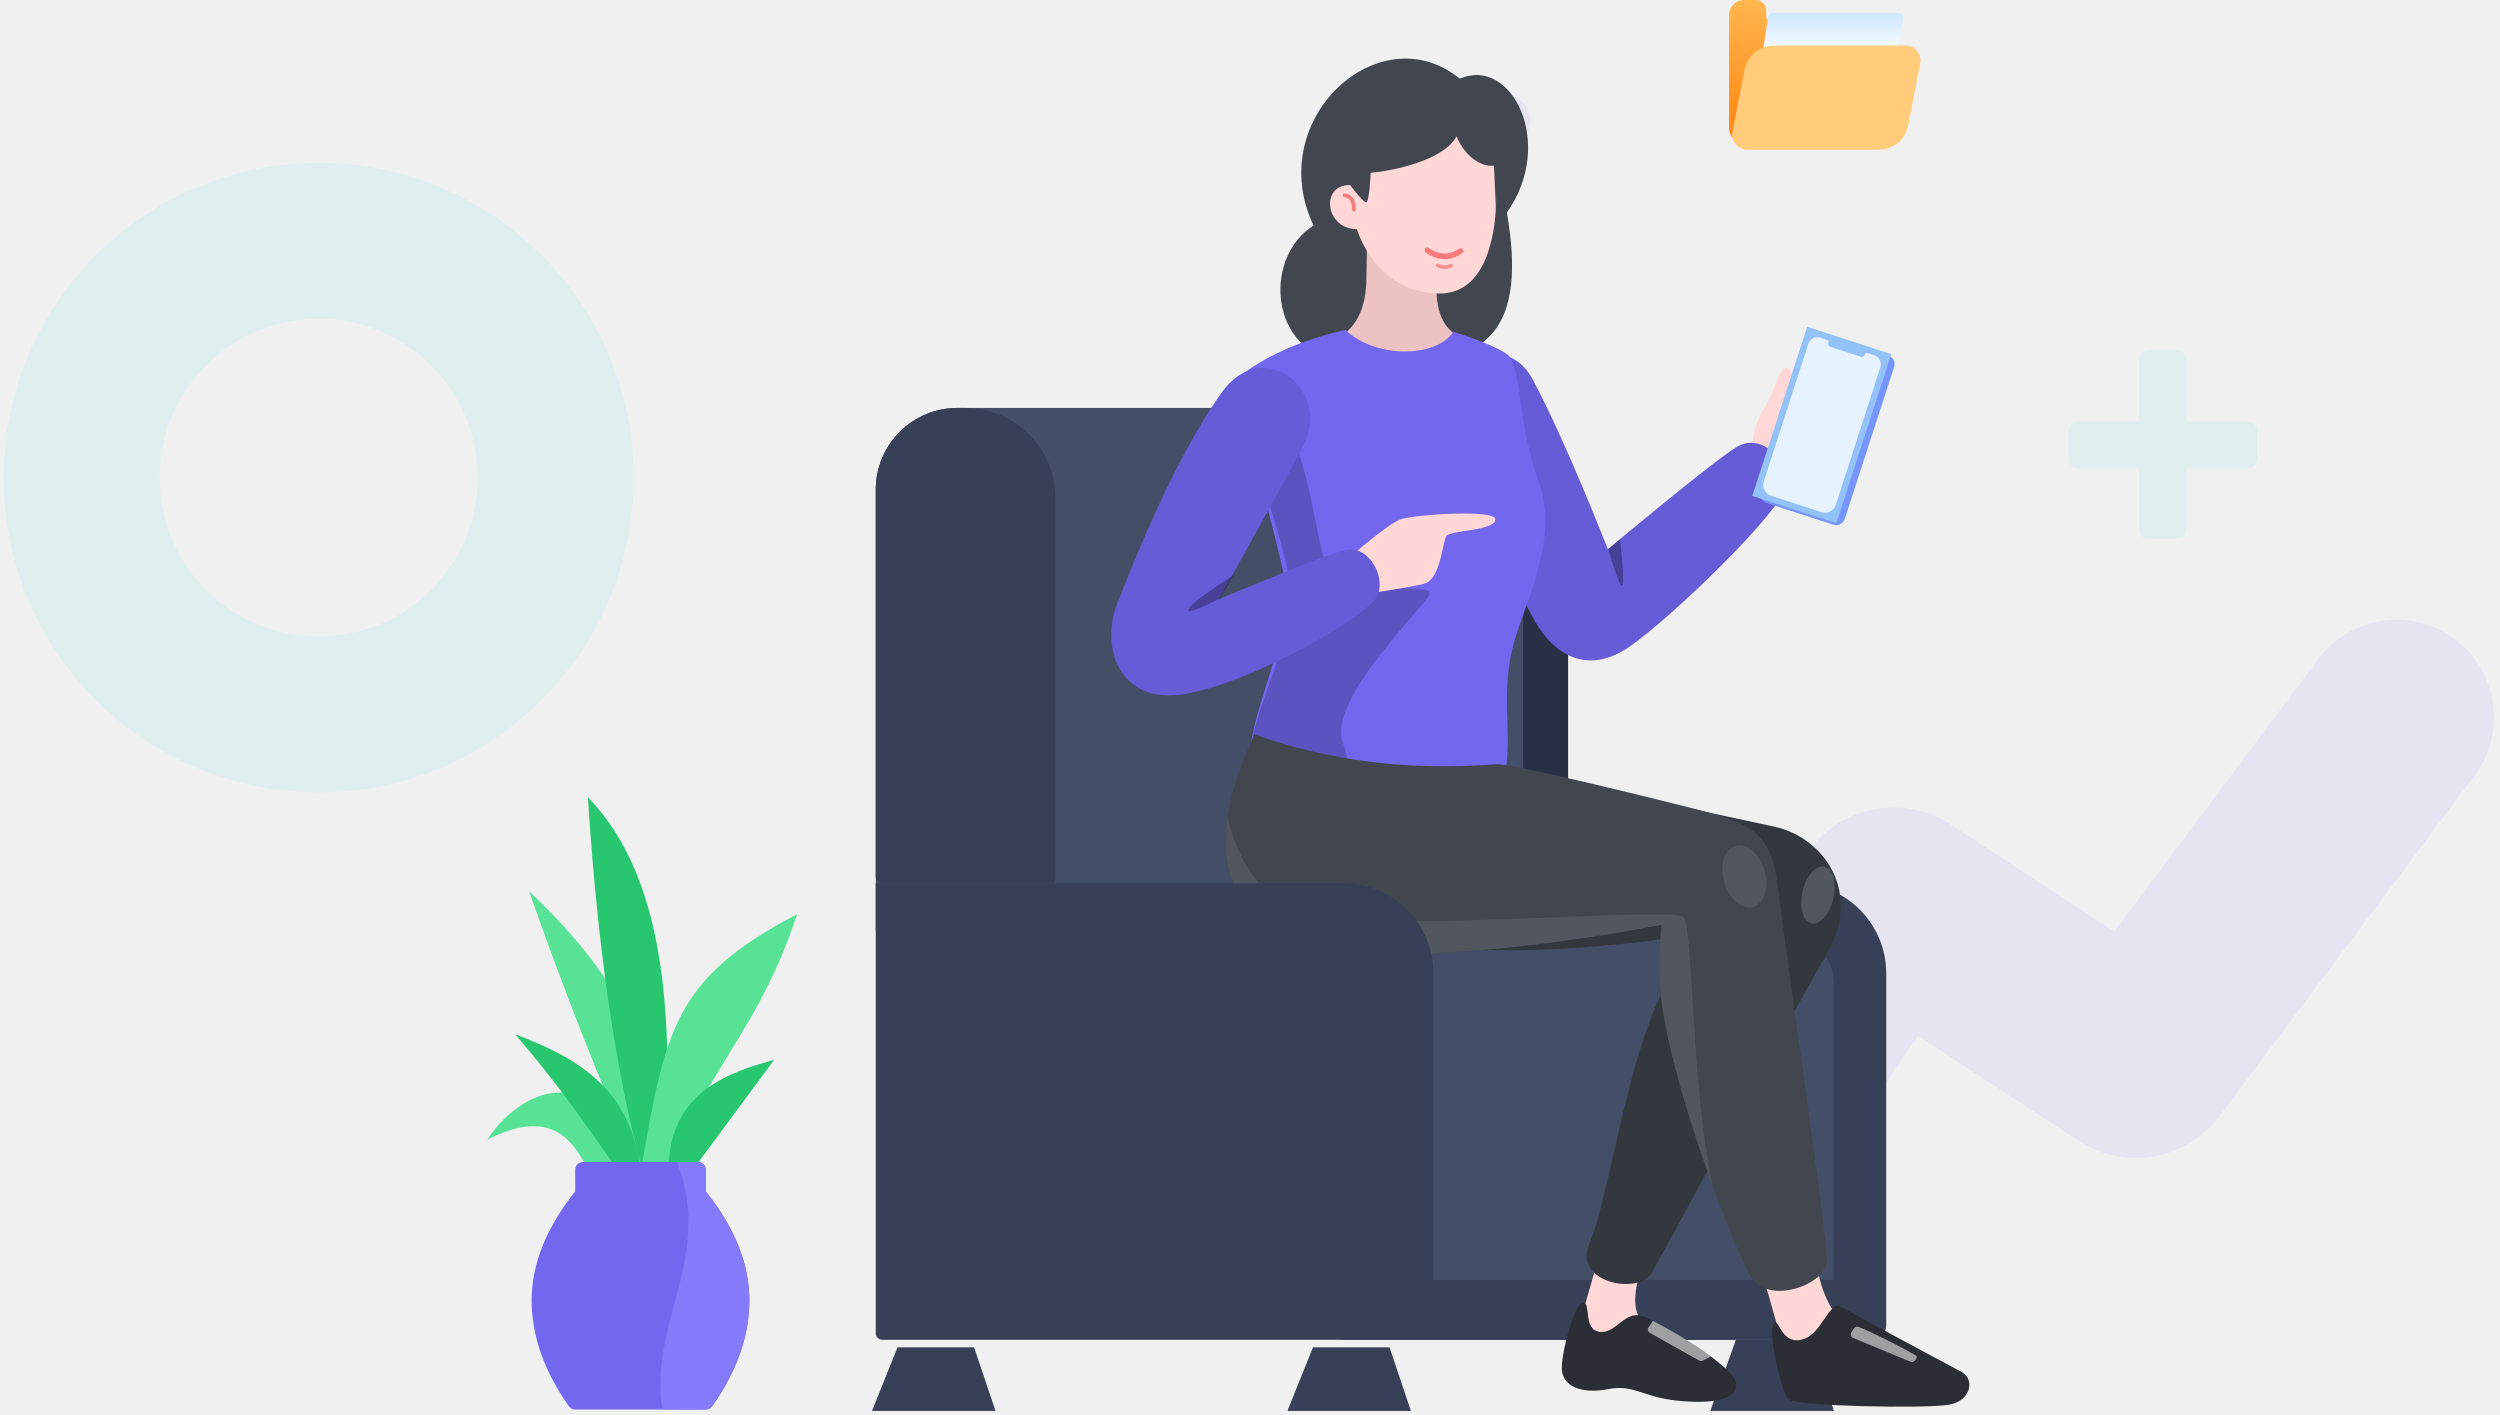
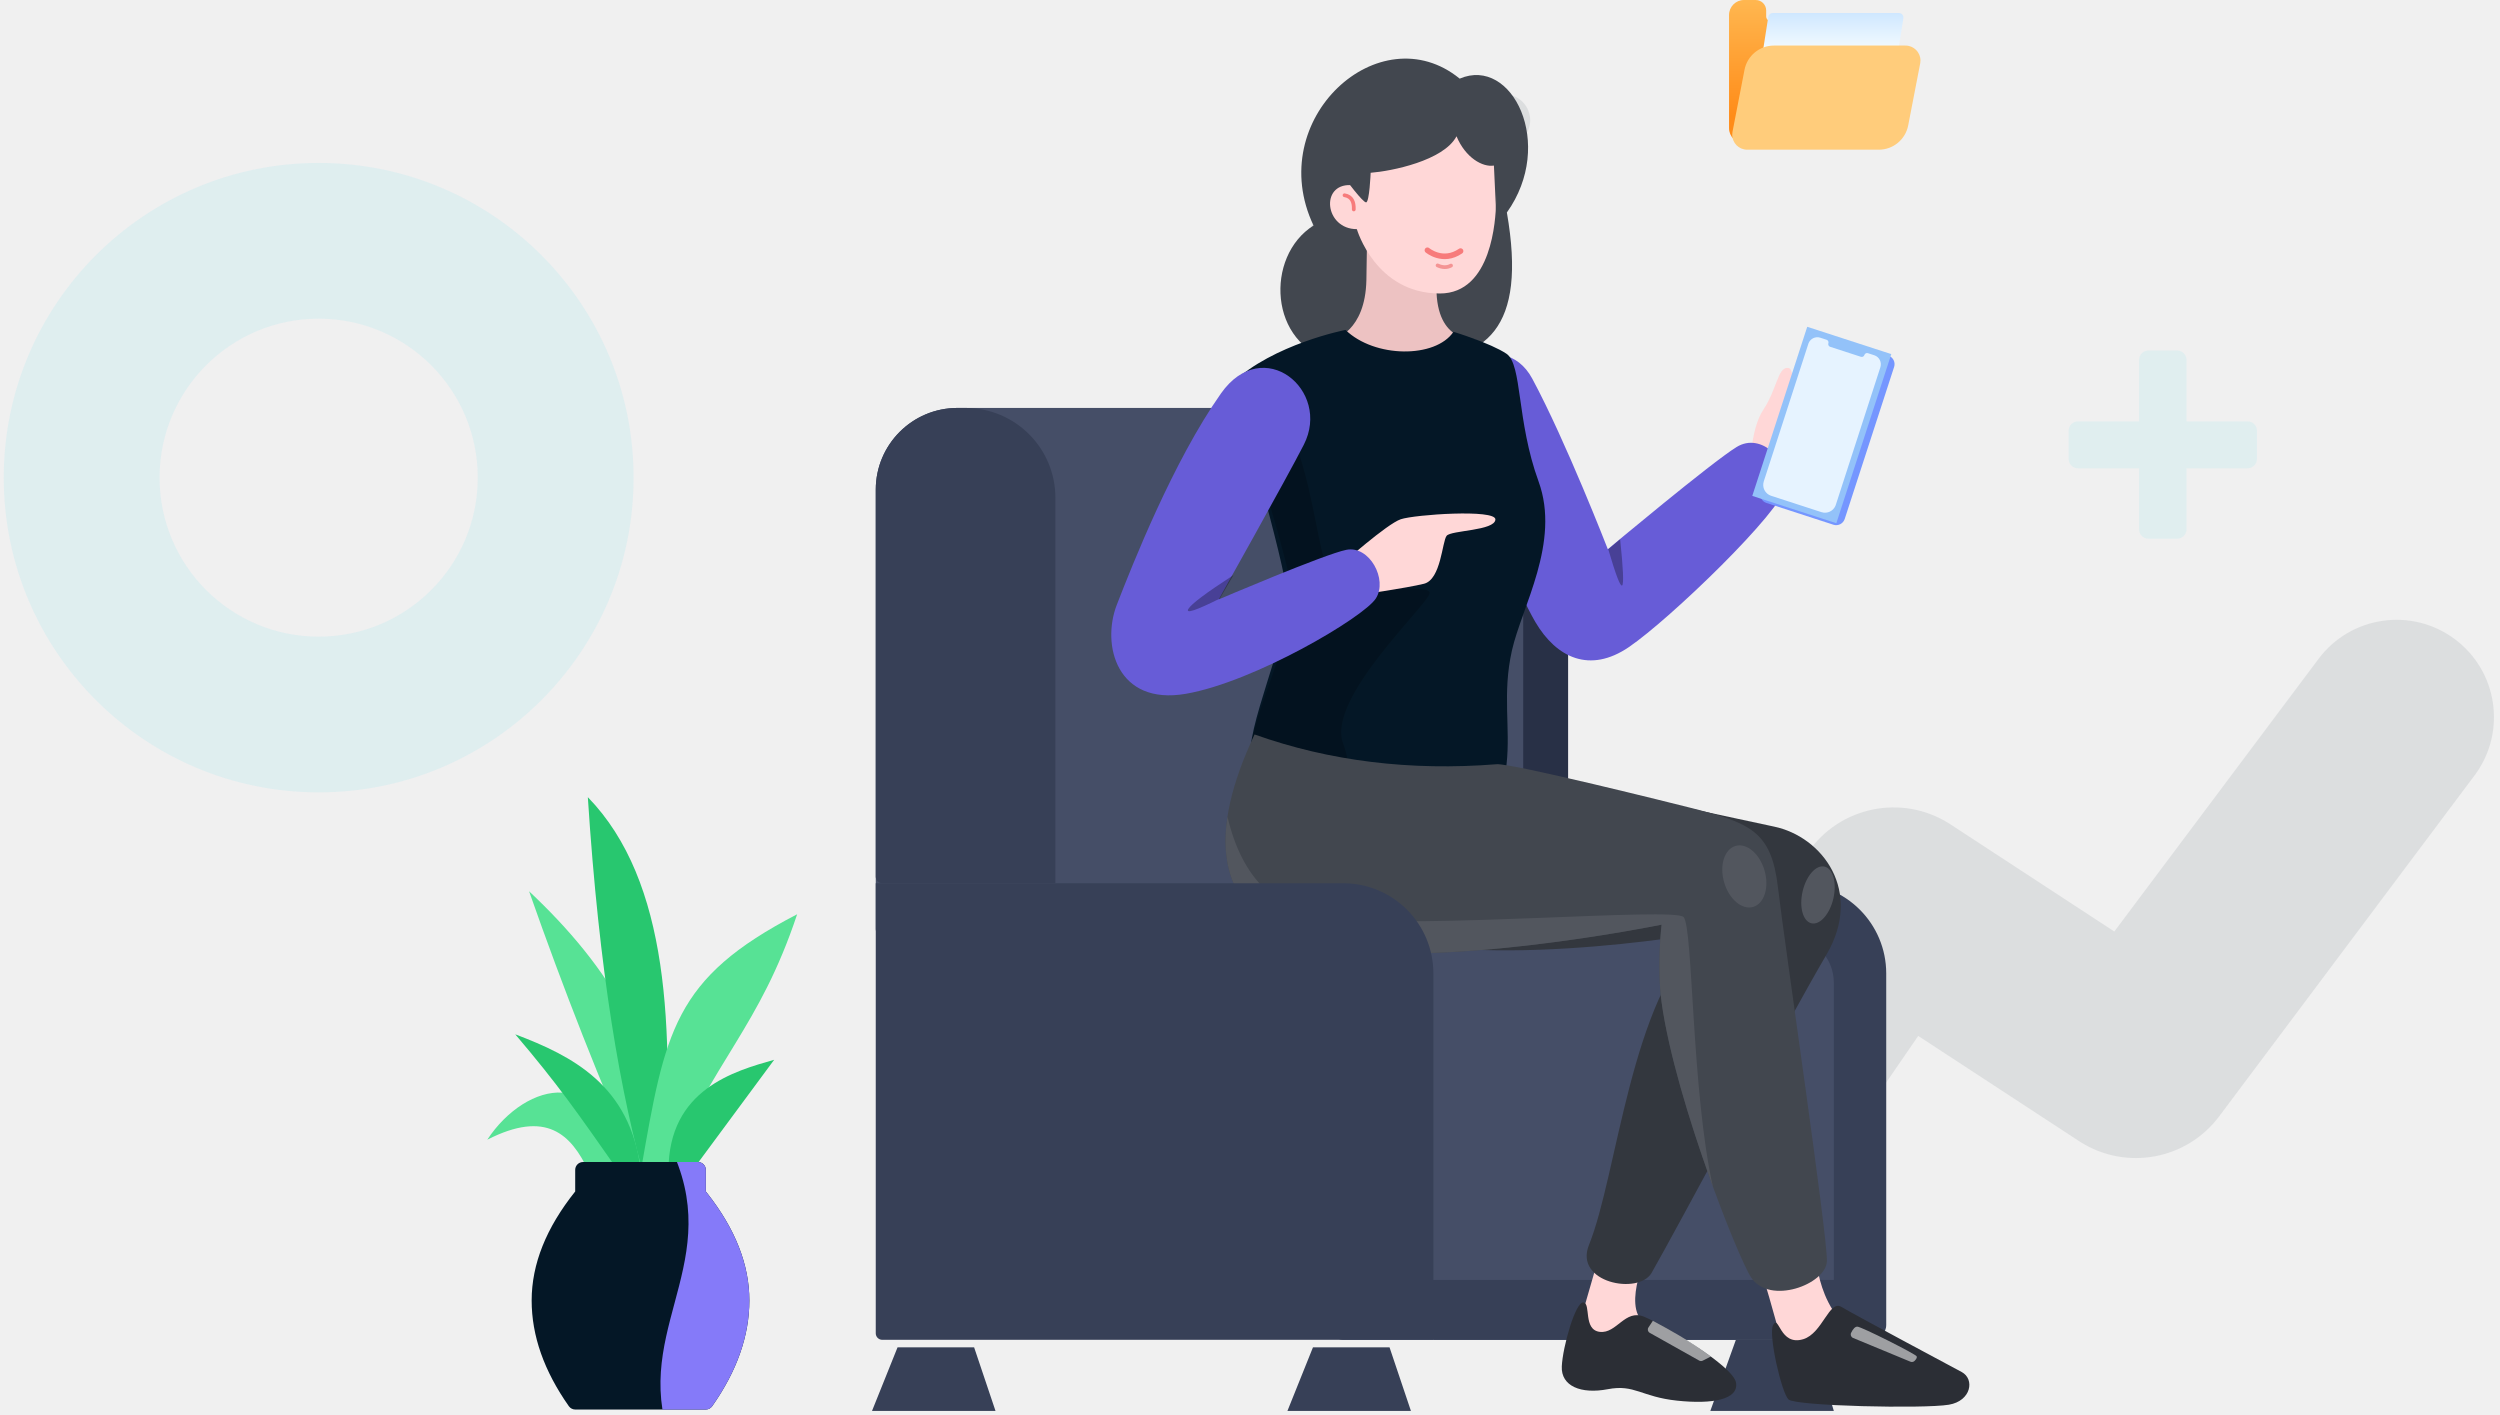
<svg xmlns="http://www.w3.org/2000/svg" xmlns:xlink="http://www.w3.org/1999/xlink" width="668px" height="378px" viewBox="0 0 668 378" version="1.1">
  <defs>
    <linearGradient x1="50%" y1="81.177%" x2="50%" y2="-34.513%" id="linearGradient-1">
      <stop stop-color="#FF8C19" offset="0%" />
      <stop stop-color="#FFC967" offset="100%" />
    </linearGradient>
    <linearGradient x1="62.11%" y1="31.381%" x2="62.11%" y2="-27.478%" id="linearGradient-2">
      <stop stop-color="#F8FDFF" offset="0%" />
      <stop stop-color="#AAD4FF" offset="100%" />
    </linearGradient>
    <path d="M13.75,0.112 L44.423,0.112 C45.591,0.112 46.538,1.052 46.538,2.212 L46.538,7.986 C54.295,17.698 58.173,27.409 58.173,37.121 C58.173,46.533 54.861,55.946 48.238,65.358 C47.842,65.92 47.194,66.255 46.503,66.255 L11.67,66.255 C10.979,66.255 10.331,65.92 9.935,65.358 C3.312,55.946 0,46.533 0,37.121 C0,27.593 3.733,18.064 11.2,8.536 L11.635,7.986 L11.635,2.212 C11.635,1.052 12.582,0.112 13.75,0.112 Z" id="path-3" />
  </defs>
  <g id="📝-Pages-New" stroke="none" stroke-width="1" fill="none" fill-rule="evenodd">
    <g id="Two-Step-Verification" transform="translate(-143, -351)">
      <g id="two-step-illustration" transform="translate(143.5, 351)">
        <g id="Group-59" transform="translate(0.5, 25)">
-           <path d="M618.526,151.035 C627.14,139.537 643.451,137.194 654.957,145.802 C666.349,154.325 668.76,170.385 660.449,181.863 L660.194,182.209 L591.941,273.315 C583.247,284.919 567.102,287.862 554.884,280.139 L554.515,279.902 L511.548,251.798 L468.226,314.852 C460.171,326.575 444.212,329.64 432.396,321.812 L432.04,321.571 C420.309,313.522 417.241,297.573 425.075,285.765 L425.316,285.409 L482.086,202.783 C490.543,190.474 507.208,187.082 519.794,195.029 L520.174,195.273 L563.94,223.899 L618.526,151.035 Z" id="Path" fill="#7367F0" fill-rule="nonzero" opacity="0.085" />
-           <path d="M395.115,3.192 C397.299,0.019 401.65,-0.788 404.833,1.39 C407.973,3.539 408.803,7.791 406.725,10.952 L406.64,11.078 L389.631,35.786 C387.137,39.268 382.312,40.107 378.788,37.698 L378.663,37.611 L368.894,30.657 L358.306,47.429 C356.277,50.643 352.047,51.638 348.796,49.693 L348.668,49.614 C345.444,47.591 344.446,43.374 346.398,40.133 L346.476,40.005 L360.517,17.764 C362.83,14.1 367.685,12.999 371.36,15.305 L371.552,15.429 L371.741,15.559 L381.715,22.66 L395.115,3.192 Z" id="Path" fill="#7367F0" fill-rule="nonzero" opacity="0.085" />
+           <path d="M618.526,151.035 C627.14,139.537 643.451,137.194 654.957,145.802 C666.349,154.325 668.76,170.385 660.449,181.863 L660.194,182.209 L591.941,273.315 C583.247,284.919 567.102,287.862 554.884,280.139 L554.515,279.902 L511.548,251.798 L468.226,314.852 C460.171,326.575 444.212,329.64 432.396,321.812 L432.04,321.571 C420.309,313.522 417.241,297.573 425.075,285.765 L425.316,285.409 L482.086,202.783 C490.543,190.474 507.208,187.082 519.794,195.029 L520.174,195.273 L563.94,223.899 L618.526,151.035 Z" id="Path" fill="#041726" fill-rule="nonzero" opacity="0.085" />
+           <path d="M395.115,3.192 C397.299,0.019 401.65,-0.788 404.833,1.39 C407.973,3.539 408.803,7.791 406.725,10.952 L406.64,11.078 L389.631,35.786 C387.137,39.268 382.312,40.107 378.788,37.698 L378.663,37.611 L368.894,30.657 L358.306,47.429 C356.277,50.643 352.047,51.638 348.796,49.693 L348.668,49.614 C345.444,47.591 344.446,43.374 346.398,40.133 L346.476,40.005 L360.517,17.764 C362.83,14.1 367.685,12.999 371.36,15.305 L371.552,15.429 L371.741,15.559 L381.715,22.66 L395.115,3.192 Z" id="Path" fill="#041726" fill-rule="nonzero" opacity="0.085" />
          <path d="M583.235,116.441 L583.235,100.132 L583.235,100.132 L599.557,100.132 C600.937,100.132 602.057,99.012 602.057,97.632 L602.057,90.089 C602.057,88.708 600.937,87.589 599.557,87.589 L583.235,87.589 L583.235,87.589 L583.235,71.158 C583.235,69.778 582.116,68.658 580.735,68.658 L573.062,68.658 C571.682,68.658 570.562,69.778 570.562,71.158 L570.562,87.589 L570.562,87.589 L554.241,87.589 C552.86,87.589 551.741,88.708 551.741,90.089 L551.741,97.632 C551.741,99.012 552.86,100.132 554.241,100.132 L570.562,100.132 L570.562,100.132 L570.562,116.441 C570.562,117.821 571.682,118.941 573.062,118.941 L580.735,118.941 C582.116,118.941 583.235,117.821 583.235,116.441 Z" id="+" fill="#00CFE8" opacity="0.07" />
          <path d="M84.148,18.537 C130.622,18.537 168.297,56.187 168.297,102.63 C168.297,149.073 130.622,186.723 84.148,186.723 C37.674,186.723 -0.001,149.073 -0.001,102.63 C-0.001,56.187 37.674,18.537 84.148,18.537 Z M84.148,60.15 C60.671,60.15 41.64,79.169 41.64,102.63 C41.64,126.091 60.671,145.11 84.148,145.11 C107.625,145.11 126.657,126.091 126.657,102.63 C126.657,79.169 107.625,60.15 84.148,60.15 Z" id="Oval" fill="#00CFE8" opacity="0.074" />
        </g>
        <g id="Illustration" transform="translate(328, 189) scale(-1, 1) translate(-328, -189) translate(129.5, 0)">
          <path d="M47.111,236 L172,236 L172,236 L172,354 C172,356.209 170.209,358 168,358 L27,358 C24.791,358 23,356.209 23,354 L23,260.111 C23,246.795 33.795,236 47.111,236 Z" id="Rectangle" fill="#374057" />
          <polygon id="Rectangle" fill="#374057" points="37 334 144 334 144 358 37 358" />
          <polygon id="Path" fill="#374057" points="176.173 360 183 377 150 377 155.719 360" />
          <polygon id="Path" fill="#374057" points="63.173 358 70 377 37 377 42.719 358" />
          <polygon id="Path" fill="#374057" points="287.173 360 294 377 261 377 266.719 360" />
          <path d="M131.578,109.894 L172,109 L172,109 L172,248 L108,248 L108,134 C108,120.891 118.473,110.184 131.578,109.894 Z" id="Rectangle" fill="#283046" />
          <path d="M144.111,109 L271.16,109 C283.222,109 293,118.778 293,130.84 L293,248.253 C293,249.218 292.218,250 291.253,250 L120,250 L120,250 L120,133.111 C120,119.795 130.795,109 144.111,109 Z" id="Rectangle" fill="#454E67" />
          <path d="M269,109 L271.16,109 C283.222,109 293,118.778 293,130.84 L293,234.253 C293,235.218 292.218,236 291.253,236 L245,236 L245,236 L245,133 C245,119.745 255.745,109 269,109 Z" id="Rectangle" fill="#374057" />
          <path d="M49.6,250 L165,250 L165,250 L165,342 L37,342 L37,262.6 C37,255.641 42.641,250 49.6,250 Z" id="Rectangle" fill="#454E67" />
          <g id="Wom1.4" transform="translate(115.5, 196) scale(-1, 1) translate(-115.5, -196) translate(0, 15)">
            <g id="Head" transform="translate(46.12518, 0.659181)">
              <path d="M14.105,80.612 C-3.091,76.584 -4.223,52.84 8.85,44.604 C-4.632,16.172 26.547,-12.057 47.904,5.352 C61.905,-0.677 73.54,22.849 60.512,41.121 C65.975,72.494 54.857,80.604 34.816,80.949 L14.105,80.612 Z" id="Path" fill="#42474F" />
              <path d="M14.319,74.942 C14.319,74.942 22.684,72.966 22.974,59.178 C23.265,45.39 23.061,40.683 23.061,40.683 L41.486,40.349 C41.486,40.349 41.687,55.715 41.69,61.274 C41.698,76.202 52.038,74.942 52.038,74.942 C52.038,74.942 49.889,87.046 33.193,87.991 C20.157,88.729 14.319,74.942 14.319,74.942 Z" id="Path" fill="#EDC2C2" />
              <path d="M18.766,33.798 C10.546,33.478 11.887,45.583 20.425,45.566 C20.425,45.566 25.385,62.762 42.603,62.762 C56.587,62.762 57.496,42.72 57.623,38.722 C57.76,34.459 57.777,20.454 57.777,20.454 L18.446,20.436 L18.766,33.798 Z" id="Path" fill="#FFD7D7" />
              <path d="M39.589,49.839 C39.589,49.839 42.41,54.429 47.938,52.785" id="Path" stroke="#F77B7B" stroke-width="1.5" stroke-linecap="round" transform="translate(43.76387, 51.48989) rotate(-18) translate(-43.76387, -51.48989) " />
              <path d="M41.984,55.318 C43.28,55.865 44.509,55.866 45.585,55.237" id="Path" stroke="#F49494" stroke-linecap="round" transform="translate(43.78422, 55.47802) rotate(2) translate(-43.78422, -55.47802) " />
              <path d="M19.142,40.51 C19.661,38.637 19.434,37.002 17.586,36.257" id="Path-8" stroke="#F77B7B" stroke-linecap="round" transform="translate(18.4849, 38.38361) rotate(-13) translate(-18.4849, -38.38361) " />
              <path d="M17.465,32.302 C17.465,32.302 21.97,38.384 22.883,38.416 C23.796,38.448 24.115,30.507 24.115,30.507 C29.642,30.082 43.629,27.28 47.057,20.753 C49.455,26.512 54.038,29.07 57.05,28.579 L57.621,40.815 L59.026,16.216 L16.363,16.216 L17.465,32.302 Z" id="Path" fill="#42474F" />
            </g>
            <g id="LLeg" transform="translate(53.01019, 186.6562)">
              <path d="M91.622,132.095 C91.622,132.095 84.248,147.077 90.293,151.798 C96.347,156.52 112.338,165.369 112.338,165.369 L69.971,162.691 L79.389,130.015 L91.622,132.095 Z" id="Path" fill="#FFD7D7" />
              <path d="M74.069,146.353 C76.16,146.599 73.927,153.68 78.454,154.218 C82.972,154.756 85.168,148.047 90.295,150.174 C95.422,152.301 114.12,163.297 114.856,167.793 C115.601,172.287 108.635,173.61 99.081,172.595 C89.527,171.58 87.766,168.161 80.594,169.538 C73.431,170.914 68.065,168.72 68.301,163.455 C68.538,158.19 71.979,146.108 74.069,146.353 Z" id="Path" fill="#2B2E35" />
              <path d="M92.633,151.265 L91.452,153.047 C91.147,153.508 91.272,154.128 91.733,154.433 C91.753,154.447 91.774,154.46 91.796,154.472 L105.016,161.893 C105.308,162.057 105.662,162.064 105.96,161.912 L108.115,160.813 L108.115,160.813 C105.033,158.567 102.514,156.88 99.729,155.224 C97.591,153.952 95.225,152.641 92.633,151.265 Z" id="Path-14" fill-opacity="0.541" fill="#FFFFFF" />
              <path d="M27.8,0.045 C40.627,0.621 112.014,16.504 124.984,19.203 C137.954,21.901 148.92,36.503 139.029,53.411 C127.921,72.392 99.26,126.295 92.301,138.446 C88.857,144.46 71.481,141.088 75.562,130.994 C83.171,112.176 86.704,64.903 106.103,47.666 C106.103,47.666 40.866,59.088 12.686,46.005 C-7.794,36.495 -3.161,-1.348 27.8,0.045 Z" id="Path" fill="#33373E" />
            </g>
            <g id="LArm" transform="translate(90.69452, 79.64)">
              <path d="M80.996,30.762 C80.996,30.762 80.851,20.263 84.502,14.777 C88.152,9.29 88.297,3.462 91.06,3.653 C93.823,3.844 91.087,17.39 91.087,17.39 C91.087,17.39 94.593,16.043 97.111,14.339 C99.63,12.634 107.266,4.233 109.051,5.722 C112.076,8.259 107.203,22.567 104.549,25.428 C101.885,28.289 87.337,37.699 87.337,37.699 L80.996,30.762 Z" id="Path" fill="#FFD7D7" />
              <path d="M2.174,24.471 C8.141,38.392 19.065,63.966 23.569,71.596 C29.213,81.151 38.114,85.361 48.534,78.271 C59.484,70.822 89.634,41.767 90.518,35.185 C91.394,28.604 84.015,20.707 77.337,24.796 C70.66,28.884 42.915,52.111 42.915,52.111 C42.915,52.111 31.717,23.236 22.71,6.51 C14.909,-7.962 -6.908,3.307 2.174,24.471 Z" id="Path" fill="#675CD7" />
              <path d="M43.031,52.126 C45.036,58.967 46.272,62.19 46.741,61.794 C47.21,61.398 47.031,57.281 46.204,49.444 L43.031,52.126 Z" id="Path" fill-opacity="0.303" fill="#000000" />
            </g>
            <g id="PhoneMini4" transform="translate(191.388, 99.40203) scale(-1, 1) rotate(-18) translate(-191.388, -99.40203) translate(177.888, 74.90203)">
              <g id="Group-3" transform="translate(0, 0)">
                <path d="M3.151,0.756 L21.967,0.756 C23.292,0.756 24.367,1.83 24.367,3.156 L24.367,45.868 C24.367,47.194 23.292,48.268 21.967,48.268 L3.151,48.268 C1.826,48.268 0.751,47.194 0.751,45.868 L0.751,3.156 C0.751,1.83 1.826,0.756 3.151,0.756 Z" id="Rectangle" fill="#7596FF" fill-rule="nonzero" />
                <rect id="Rectangle" fill="#93C2F9" x="2.53" y="0.131" width="23.615" height="47.513" />
                <path d="M6.751,1.828 L8.542,1.828 C8.907,1.828 9.211,2.093 9.274,2.441 L9.286,2.576 C9.286,2.989 9.618,3.323 10.029,3.323 L18.665,3.323 C19.03,3.323 19.333,3.059 19.396,2.71 L19.408,2.576 C19.408,2.163 19.741,1.828 20.152,1.828 L21.934,1.828 C23.257,1.828 24.343,2.854 24.448,4.158 L24.457,4.368 L24.457,4.368 L24.423,43.006 C24.418,44.691 23.06,46.057 21.384,46.06 L7.214,46.06 C5.61,46.063 4.297,44.811 4.186,43.226 L4.178,43.008 C4.178,43.007 4.178,43.006 4.181,43.006 L4.215,4.378 C4.216,2.969 5.351,1.828 6.751,1.828 Z" id="Rectangle" fill="#E6F3FF" fill-rule="nonzero" />
              </g>
            </g>
            <g id="Body" transform="translate(33.24044, 73.15361)">
-               <path d="M0,14.183 C0,14.183 14.378,62.616 14.804,71.783 C15.23,80.952 3.044,107.899 5.119,114.71 C9.903,130.449 70.976,137.226 73.31,116.053 C74.398,106.179 72.133,97.316 74.743,85.681 C77.343,74.046 87.795,56.757 81.867,40.501 C75.938,24.246 77.527,9.207 73.287,6.364 C69.047,3.522 59.135,0.503 59.135,0.503 C54.315,7.639 38.043,7.535 30.279,-8.0380147e-14 C30.279,-8.0380147e-14 10.99,3.764 0,14.183 Z" id="Path" fill="#7367F0" />
+               <path d="M0,14.183 C0,14.183 14.378,62.616 14.804,71.783 C15.23,80.952 3.044,107.899 5.119,114.71 C9.903,130.449 70.976,137.226 73.31,116.053 C74.398,106.179 72.133,97.316 74.743,85.681 C77.343,74.046 87.795,56.757 81.867,40.501 C75.938,24.246 77.527,9.207 73.287,6.364 C69.047,3.522 59.135,0.503 59.135,0.503 C54.315,7.639 38.043,7.535 30.279,-8.0380147e-14 C30.279,-8.0380147e-14 10.99,3.764 0,14.183 Z" id="Path" fill="#041726" />
              <path d="M12.885,22.027 C22.469,37.328 22.44,63.968 27.588,67.457 C32.735,70.946 52.769,67.522 52.769,70.285 C52.769,73.048 25.083,98.369 29.628,110.474 C32.008,116.812 31.363,122.483 27.692,127.485 L26.493,127.223 C15.585,124.743 6.815,120.289 5.119,114.71 C3.044,107.899 16.636,80.952 16.21,71.783 C15.848,64.001 4.42,27.926 0.974,17.199 C3.78,12.22 7.749,13.829 12.885,22.027 Z" id="Path" fill-opacity="0.199" fill="#000000" />
            </g>
            <g id="RArm" transform="translate(0, 83.28828)">
              <path d="M62.468,52.486 C62.468,52.486 74.579,41.704 78.287,40.452 C81.994,39.201 103.707,37.698 103.57,40.525 C103.414,43.555 91.752,43.38 90.544,44.871 C89.335,46.36 89.061,56.546 84.493,57.69 C79.934,58.833 66.267,60.805 66.267,60.805 L62.468,52.486 Z" id="Path" fill="#FFD7D7" />
              <path d="M30.249,6.832 C17.49,24.947 6.596,52.541 2.415,63.299 C-1.767,74.057 2.451,90.284 20.838,87.098 C39.192,83.921 68.395,66.657 71.626,61.621 C74.857,56.585 69.949,47.421 63.767,48.62 C58.04,49.73 29.634,61.881 29.634,61.881 C29.634,61.881 47.909,29.295 52.371,20.559 C59.825,5.971 41.488,-9.129 30.249,6.832 Z" id="Path" fill="#675CD7" />
              <path d="M29.923,61.658 C23.542,64.847 20.741,65.773 21.519,64.436 C22.297,63.098 26.316,60.08 33.576,55.381 L29.923,61.658 Z" id="Path" fill-opacity="0.303" fill="#000000" />
            </g>
            <g id="RLeg" transform="translate(30.92498, 181)">
              <path d="M158.258,138.352 C158.258,138.352 158.036,155.987 172.48,162.58 C186.915,169.172 197.2,168.775 195.891,173.872 C194.582,178.968 157.008,178.763 153.5,174.777 C150.509,171.386 144.005,139.811 142.215,142.225 L158.258,138.352 Z" id="Path" fill="#FFD7D7" />
              <path d="M146.83,158.092 C148.443,154.956 148.544,163.776 154.907,161.832 C160.07,160.255 161.835,151.228 165.098,153.205 C168.36,155.182 197.08,170.513 197.243,170.605 C200.779,172.521 199.791,178.326 193.819,179.339 C187.183,180.464 152.799,179.706 150.953,177.927 C149.108,176.147 145.536,160.606 146.83,158.092 Z" id="Path" fill="#2B2E35" />
              <path d="M169.346,158.477 C168.773,158.477 168.22,159.03 167.687,160.135 C167.447,160.633 167.656,161.231 168.154,161.471 C168.171,161.479 168.188,161.487 168.205,161.494 L183.556,167.852 C183.931,168.007 184.362,167.921 184.647,167.634 C185.165,167.115 185.35,166.702 185.204,166.396 C184.924,165.808 170.428,158.477 169.346,158.477 Z" id="Path-14" fill-opacity="0.541" fill="#FFFFFF" />
              <path d="M8.291,0.25 C-4.141,26.66 -1.621,44.4 15.849,53.468 C41.192,66.624 117.059,51.064 117.059,51.064 C117.059,51.064 115.703,62.044 117.059,71.837 C120.6,97.413 137.439,140.025 141.002,145.379 C145.929,152.783 160.937,147.199 161.22,141.034 C161.502,134.869 149.906,56.129 148.142,41.113 C146.388,26.097 140.849,23.916 124.671,19.811 C120.955,18.868 77.003,7.881 72.977,8.201 C49.914,10.035 28.351,7.385 8.291,0.25 Z" id="Path" fill="#42474F" />
              <path d="M28.732,49.38 C53.822,52.208 120.247,46.378 122.915,49.027 C125.462,51.556 125.037,95.556 130.751,121.022 L129.882,118.617 C124.508,103.604 118.929,85.345 117.059,71.837 C115.703,62.044 117.059,51.064 117.059,51.064 L114,51.66 C99.578,54.385 38.15,65.045 15.849,53.468 C3.765,47.196 -1.166,36.775 1.056,22.205 C4.882,38.673 14.107,47.731 28.732,49.38 Z" id="Path" fill="#52565E" />
              <ellipse id="Oval" fill="#52565E" transform="translate(158.8419, 43.12891) rotate(13) translate(-158.8419, -43.12891) " cx="158.842" cy="43.129" rx="4.218" ry="7.775" />
              <ellipse id="Oval" fill="#52565E" transform="translate(139.1624, 38.17969) rotate(-16) translate(-139.1624, -38.17969) " cx="139.162" cy="38.18" rx="5.625" ry="8.481" />
            </g>
          </g>
          <path d="M168.111,236 L293,236 L293,236 L293,356.253 C293,357.218 292.218,358 291.253,358 L144,358 L144,358 L144,260.111 C144,246.795 154.795,236 168.111,236 Z" id="Rectangle" fill="#374057" />
          <g id="Group-37" transform="translate(39, 20) scale(-1, 1) translate(-39, -20) translate(13, 0)">
            <path d="M4,0 L7.115,0 C8.666,1.047395e-15 9.923,1.257 9.923,2.808 L9.923,4.397 C9.923,5.07 10.469,5.616 11.142,5.616 L41.067,5.616 C43.276,5.616 45.067,7.407 45.067,9.616 L45.067,34.261 C45.067,36.47 43.276,38.261 41.067,38.261 L4,38.261 C1.791,38.261 -1.73547709e-16,36.47 0,34.261 L0,4 C-2.705415e-16,1.791 1.791,4.05812251e-16 4,0 Z" id="Rectangle" fill="url(#linearGradient-1)" />
            <path d="M11.688,3.478 L45.375,3.478 C46.048,3.478 46.594,4.024 46.594,4.698 C46.594,4.761 46.589,4.824 46.58,4.886 L41.517,37.23 C41.424,37.824 40.913,38.261 40.312,38.261 L6.625,38.261 C5.952,38.261 5.406,37.715 5.406,37.042 C5.406,36.978 5.411,36.915 5.42,36.853 L10.483,4.509 C10.576,3.916 11.087,3.478 11.688,3.478 Z" id="Rectangle" fill="url(#linearGradient-2)" />
            <path d="M51.078,16.934 L47.867,33.521 C47.138,37.283 43.844,40 40.013,40 L4.849,40 C2.64,40 0.849,38.209 0.849,36 C0.849,35.745 0.873,35.49 0.922,35.24 L4.133,18.653 C4.862,14.891 8.156,12.174 11.987,12.174 L47.151,12.174 C49.36,12.174 51.151,13.965 51.151,16.174 C51.151,16.429 51.127,16.684 51.078,16.934 Z" id="Rectangle" fill="#FFCC7B" />
          </g>
          <g id="Group-79" transform="translate(314, 213)">
            <g id="Group-86">
              <path d="M41.464,101.6 C52.473,76.75 62.474,51.229 71.63,25.144 C50.54,44.978 34.141,69.142 36.476,101.6 L41.464,101.6 Z" id="Path-113" fill="#57E295" />
              <path d="M35.597,104.195 C32.991,61.823 34.095,22.471 55.933,0 C52.921,46.523 47.286,79.296 40.15,104.195 L35.597,104.195 Z" id="Rectangle" fill="#28C76F" />
              <path d="M34.595,99.782 C22.394,70.173 10.134,61.685 4.24620339e-14,31.291 C33.167,48.452 35.246,62.622 41.756,99.782 L34.595,99.782 Z" id="Path-112" fill="#57E295" />
              <path d="M28.028,99.782 L6.141,70.173 C16.712,73.179 34.38,78.048 34.38,99.782 L28.028,99.782 Z" id="Path-114" fill="#28C76F" />
              <path d="M48.499,99.782 L55.801,99.782 C60.441,90.115 66.98,83.46 82.799,91.527 C72.43,75.767 51.154,70.998 48.499,99.782 Z" id="Path-116" fill="#57E295" />
              <path d="M41.783,99.782 L47.855,99.782 C58.999,83.881 63.79,76.952 75.322,63.372 C60.13,69.124 44.536,76.952 41.783,99.782 Z" id="Path-117" fill="#28C76F" />
            </g>
            <g id="Group-85" transform="translate(12.76923, 97.375)">
              <mask id="mask-4" fill="white">
                <use xlink:href="#path-3" />
              </mask>
-               <use id="Rectangle" fill="#7367F0" xlink:href="#path-3" />
+               <use id="Rectangle" fill="#041726" xlink:href="#path-3" />
              <path d="M-7.404,-1.706 L20.096,-1.706 C6.931,28.715 32.9,46.73 20.096,77.036 L-7.404,77.036 L-7.404,-1.706 Z" id="Rectangle" fill="#857AF9" mask="url(#mask-4)" />
            </g>
          </g>
        </g>
      </g>
    </g>
  </g>
</svg>
